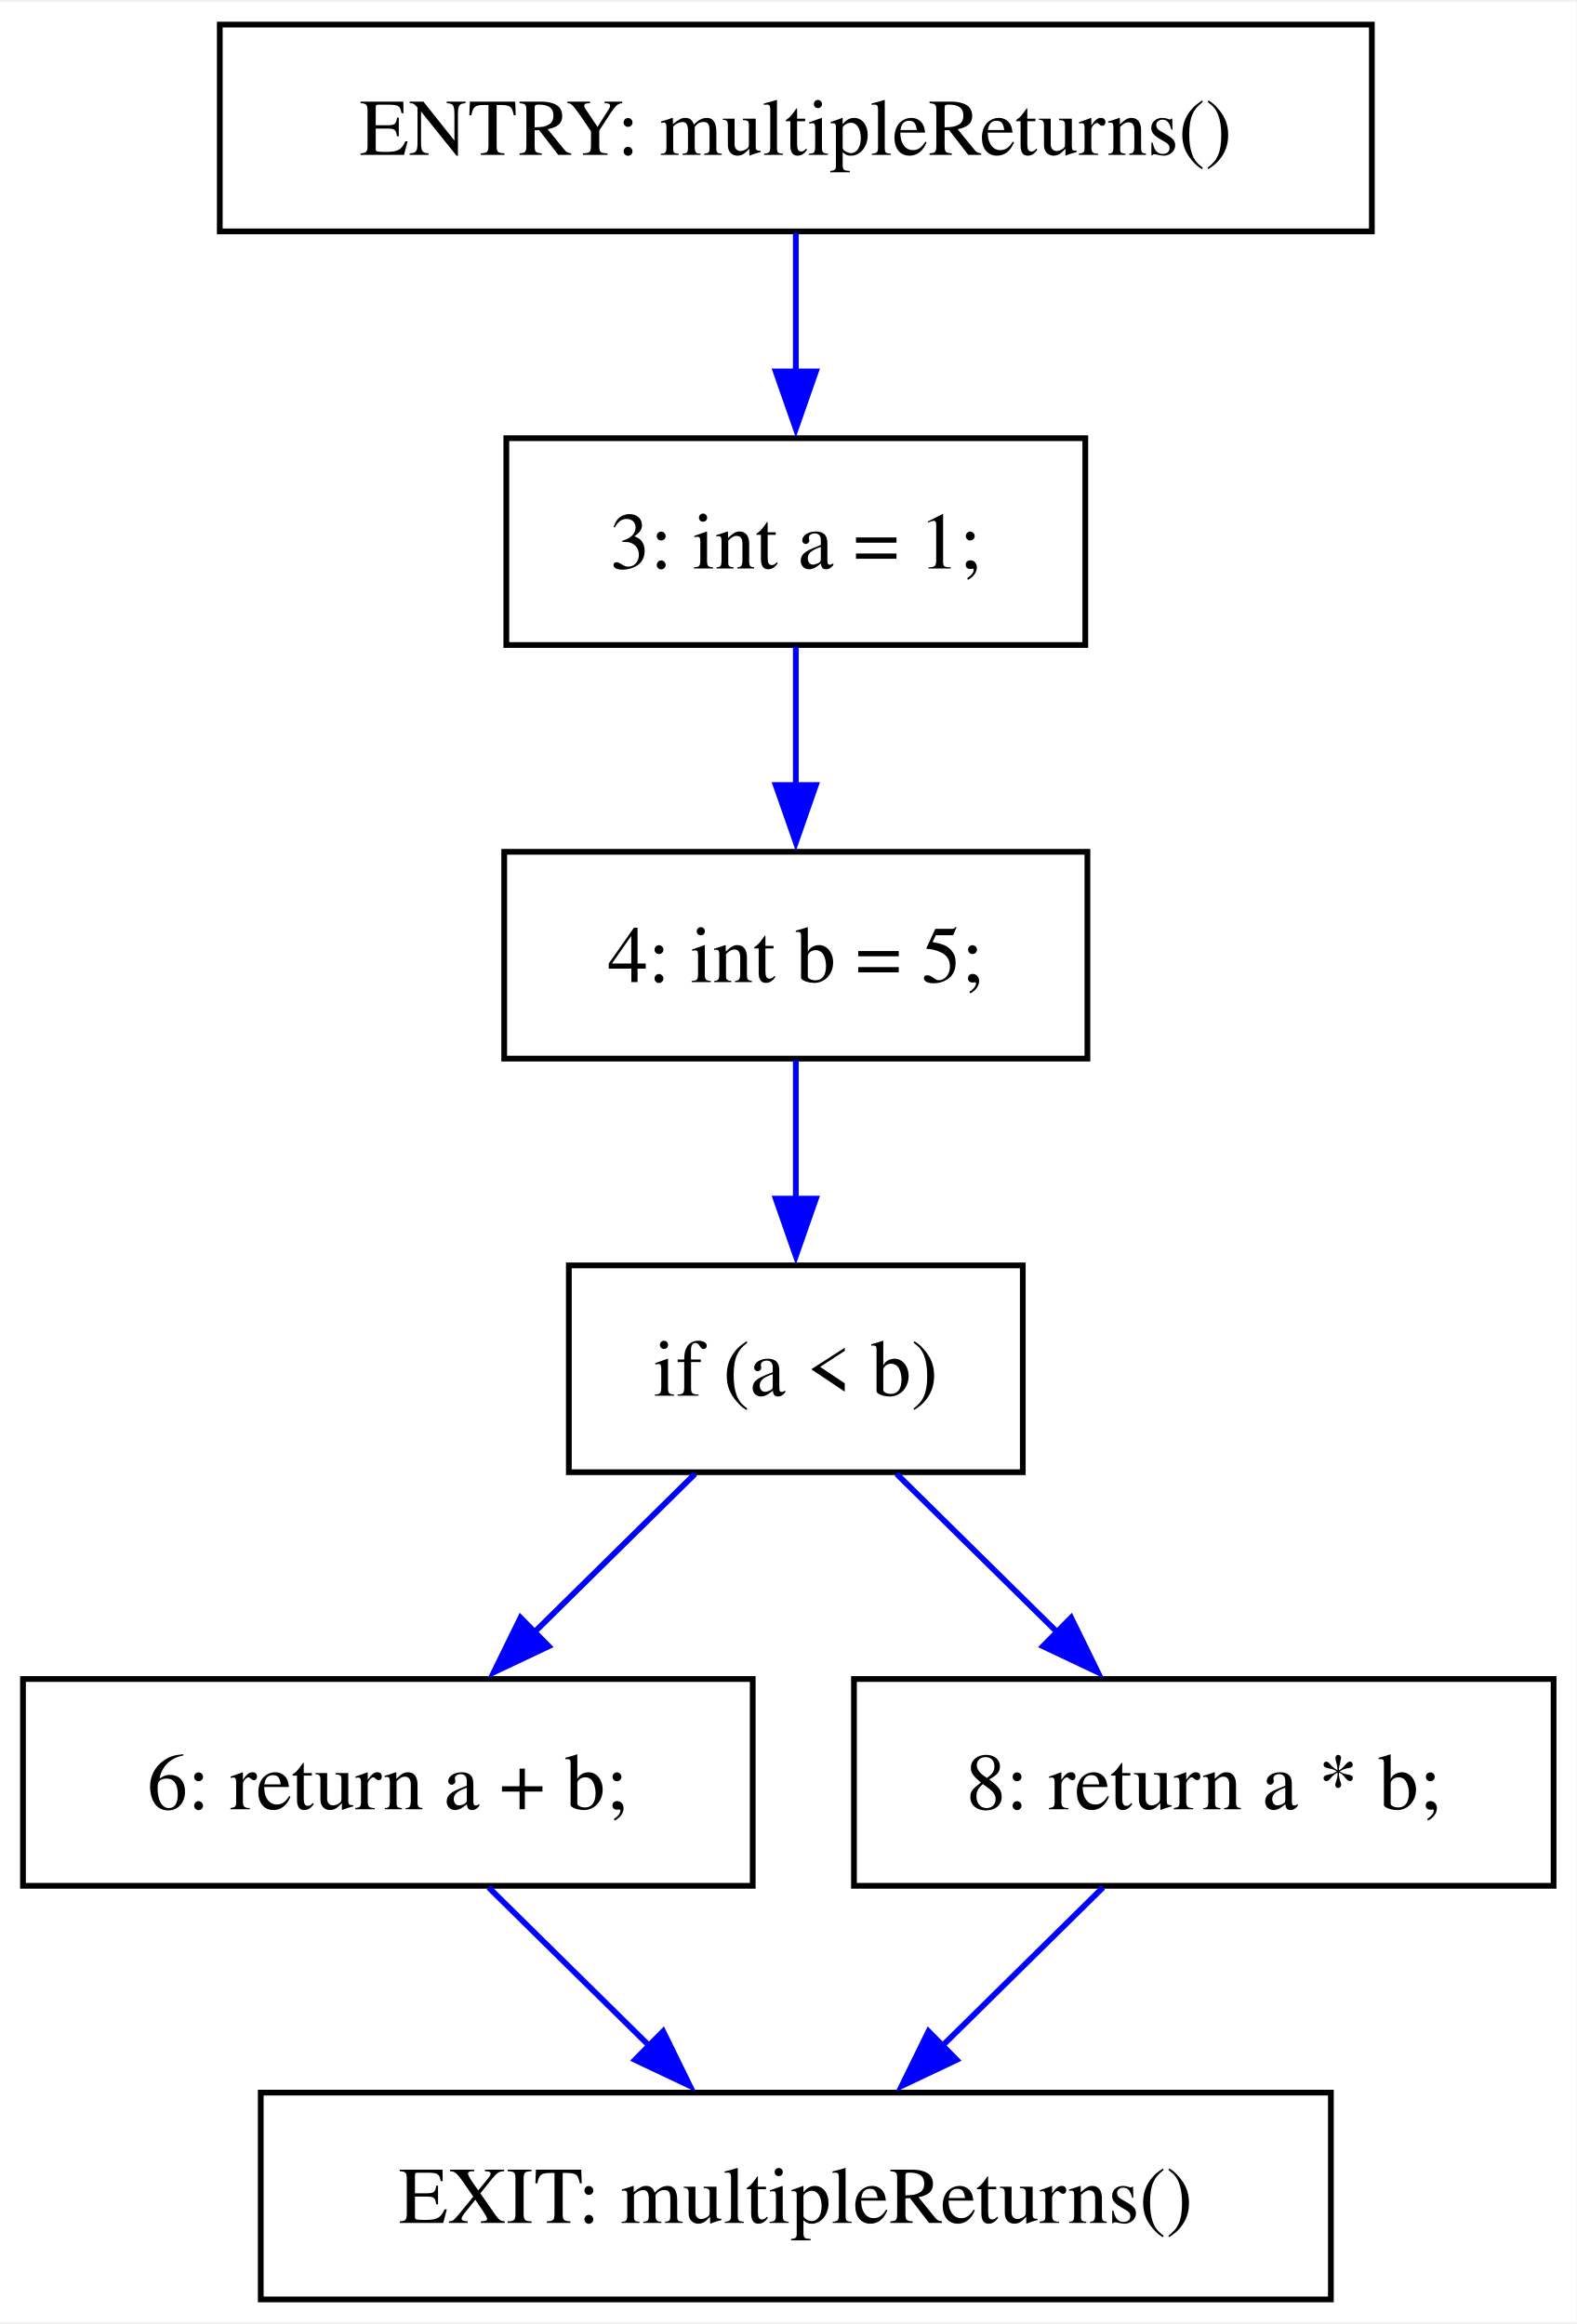
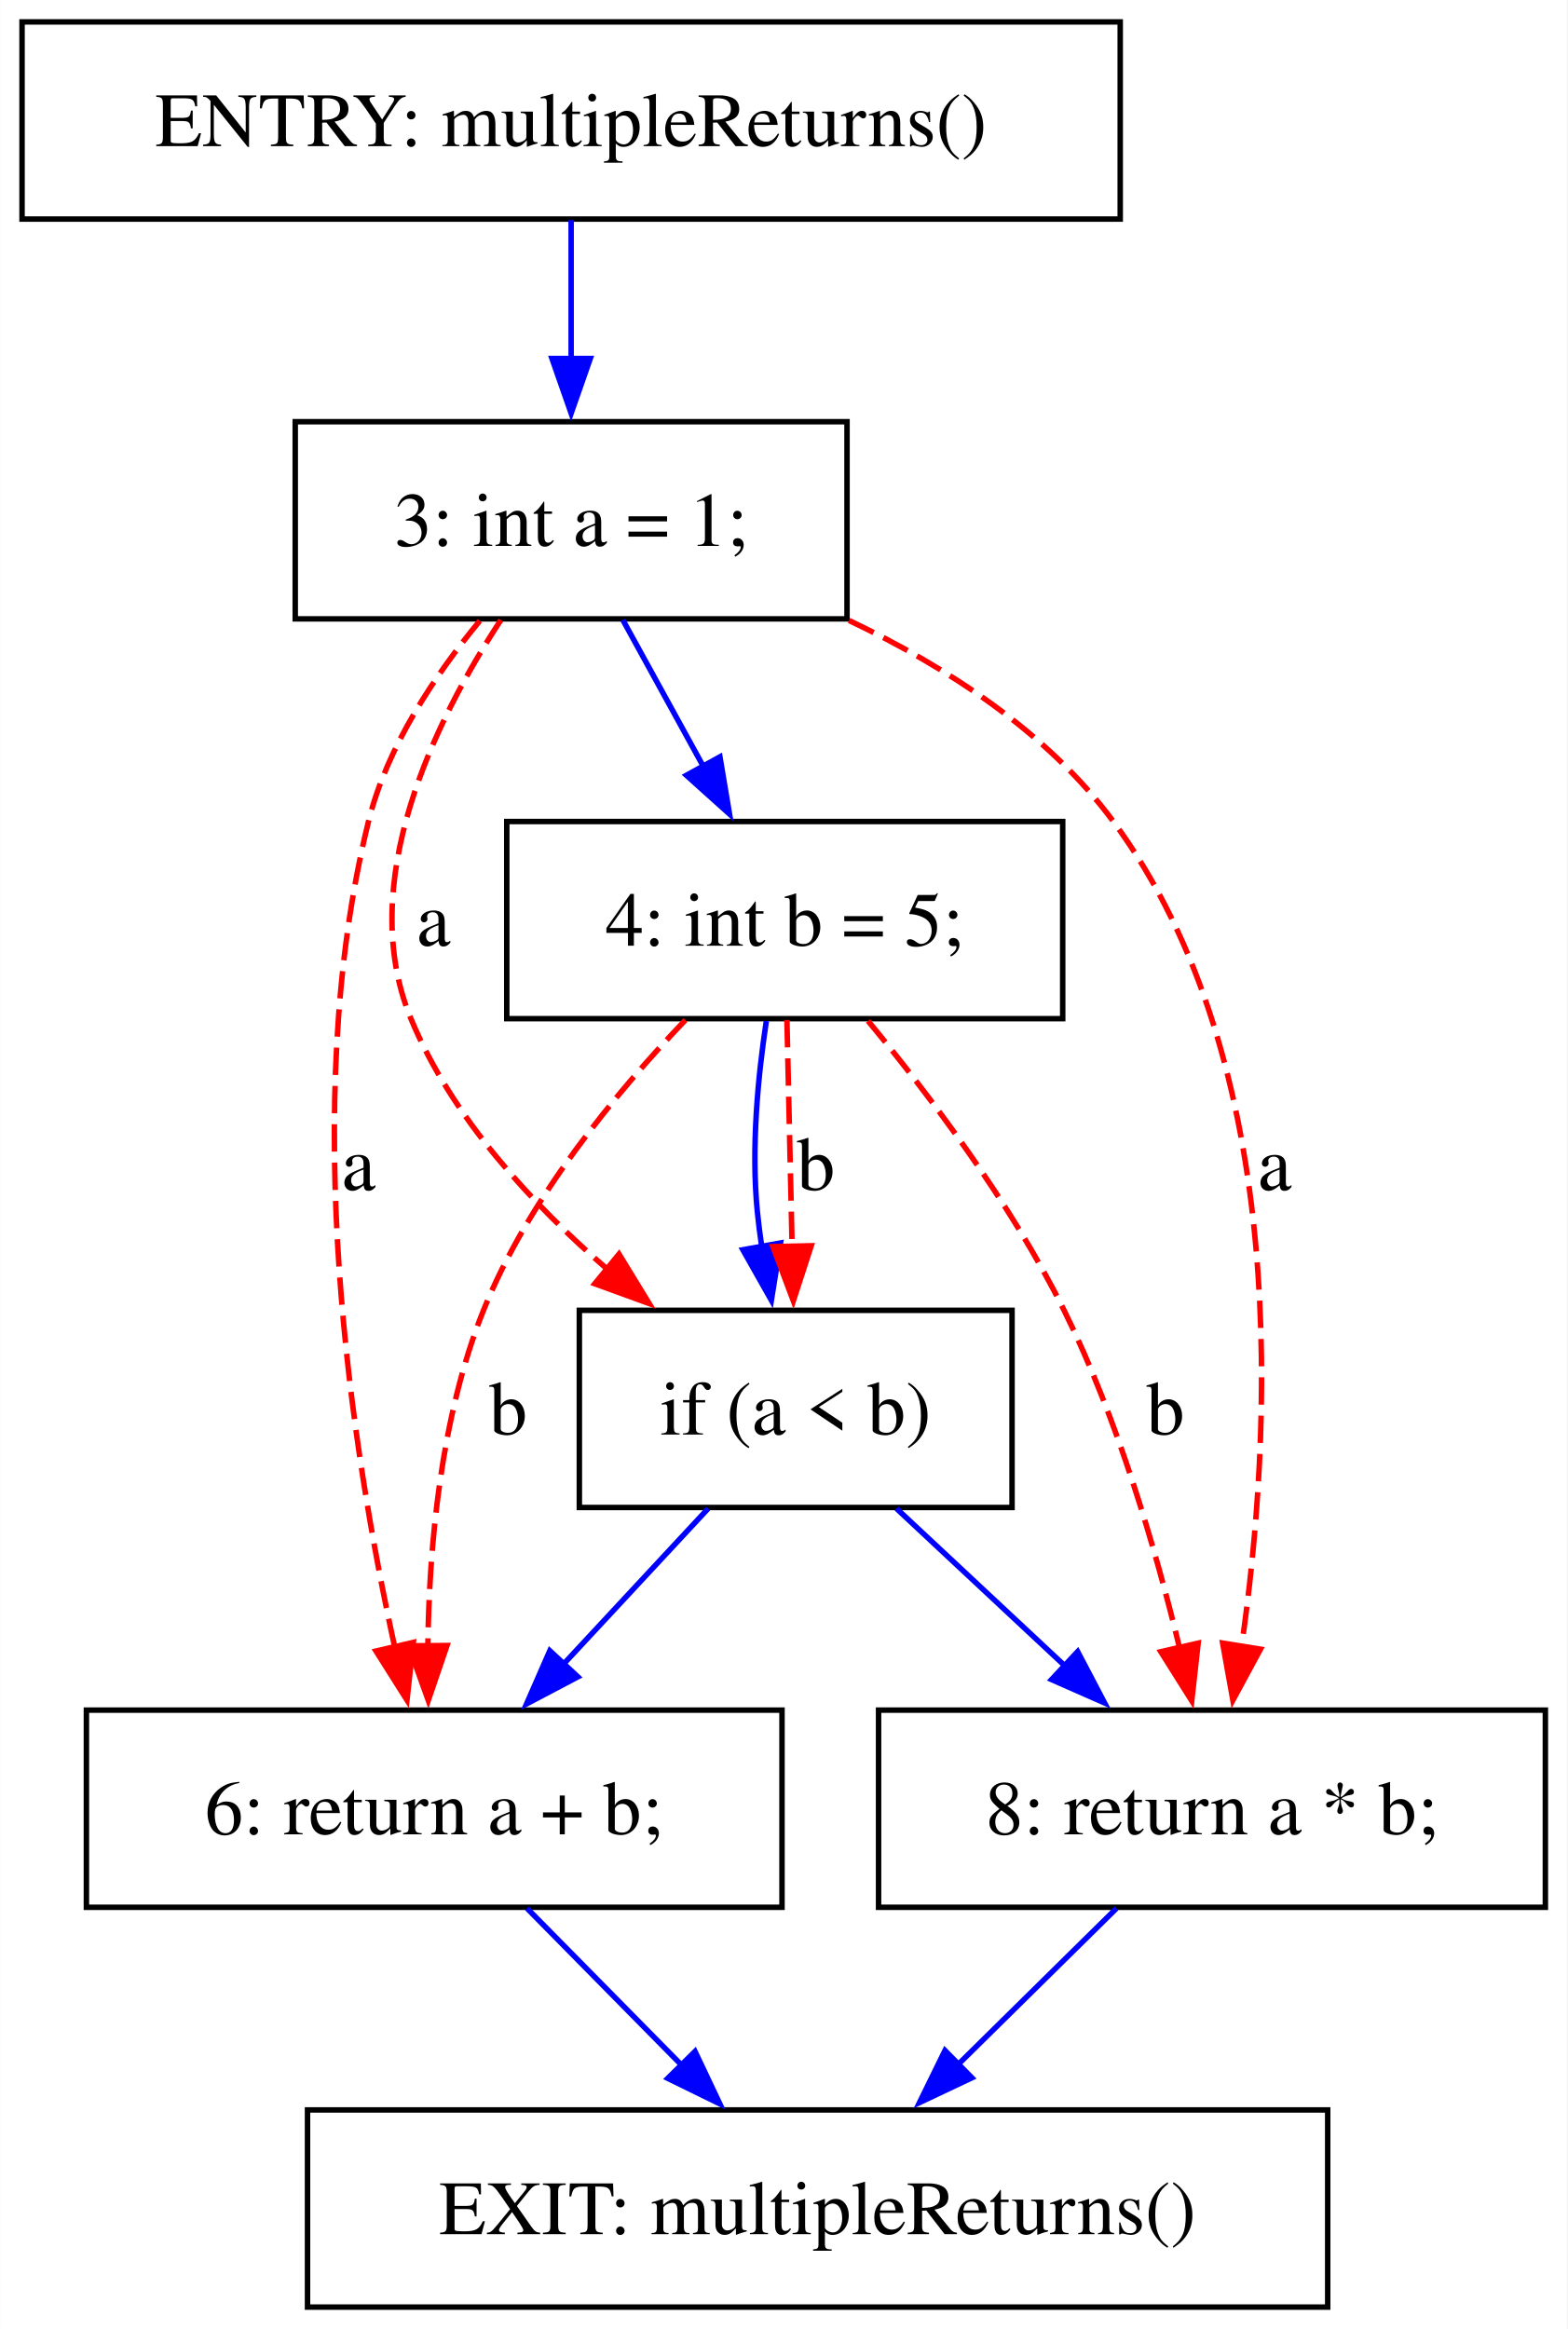
- <svg xmlns="http://www.w3.org/2000/svg" width="274pt" height="404pt" viewBox="0.00 0.00 274.38 404.00">
-   <g id="graph0" class="graph" transform="scale(1 1) rotate(0) translate(4 400)">
-     <polygon fill="white" stroke="none" points="-4,4 -4,-400 270.38,-400 270.38,4 -4,4" />
+ <svg xmlns="http://www.w3.org/2000/svg" width="286pt" height="425pt" viewBox="0.00 0.00 286.12 425.25">
+   <g id="graph0" class="graph" transform="scale(1 1) rotate(0) translate(4 421.25)">
+     <polygon fill="white" stroke="none" points="-4,4 -4,-421.25 282.12,-421.25 282.12,4 -4,4" />
    <g id="node1" class="node">
-       <polygon fill="none" stroke="black" points="234.75,-396 34.25,-396 34.25,-360 234.75,-360 234.75,-396" />
-       <text text-anchor="middle" x="134.5" y="-373.32" font-family="Times,serif" font-size="14.00">ENTRY: multipleReturns()</text>
+       <polygon fill="none" stroke="black" points="200.5,-417.25 0,-417.25 0,-381.25 200.5,-381.25 200.5,-417.25" />
+       <text text-anchor="middle" x="100.25" y="-394.57" font-family="Times,serif" font-size="14.00">ENTRY: multipleReturns()</text>
    </g>
    <g id="node3" class="node">
-       <polygon fill="none" stroke="black" points="184.88,-324 84.12,-324 84.12,-288 184.88,-288 184.88,-324" />
-       <text text-anchor="middle" x="134.5" y="-301.32" font-family="Times,serif" font-size="14.00">3: int a = 1;</text>
+       <polygon fill="none" stroke="black" points="150.62,-344.25 49.88,-344.25 49.88,-308.25 150.62,-308.25 150.62,-344.25" />
+       <text text-anchor="middle" x="100.25" y="-321.57" font-family="Times,serif" font-size="14.00">3: int a = 1;</text>
    </g>
    <g id="edge3" class="edge">
-       <path fill="none" stroke="blue" d="M134.5,-359.7C134.5,-352.41 134.5,-343.73 134.5,-335.54" />
-       <polygon fill="blue" stroke="blue" points="138,-335.62 134.5,-325.62 131,-335.62 138,-335.62" />
+       <path fill="none" stroke="blue" d="M100.25,-381.06C100.25,-373.48 100.25,-364.35 100.25,-355.79" />
+       <polygon fill="blue" stroke="blue" points="103.75,-355.79 100.25,-345.79 96.75,-355.79 103.75,-355.79" />
    </g>
    <g id="node2" class="node">
-       <polygon fill="none" stroke="black" points="227.62,-36 41.38,-36 41.38,0 227.62,0 227.62,-36" />
-       <text text-anchor="middle" x="134.5" y="-13.32" font-family="Times,serif" font-size="14.00">EXIT: multipleReturns()</text>
+       <polygon fill="none" stroke="black" points="238.38,-36 52.12,-36 52.12,0 238.38,0 238.38,-36" />
+       <text text-anchor="middle" x="145.25" y="-13.32" font-family="Times,serif" font-size="14.00">EXIT: multipleReturns()</text>
    </g>
    <g id="node4" class="node">
-       <polygon fill="none" stroke="black" points="185.25,-252 83.75,-252 83.75,-216 185.25,-216 185.25,-252" />
-       <text text-anchor="middle" x="134.5" y="-229.32" font-family="Times,serif" font-size="14.00">4: int b = 5;</text>
+       <polygon fill="none" stroke="black" points="190,-271.25 88.5,-271.25 88.5,-235.25 190,-235.25 190,-271.25" />
+       <text text-anchor="middle" x="139.25" y="-248.57" font-family="Times,serif" font-size="14.00">4: int b = 5;</text>
    </g>
    <g id="edge4" class="edge">
-       <path fill="none" stroke="blue" d="M134.5,-287.7C134.5,-280.41 134.5,-271.73 134.5,-263.54" />
-       <polygon fill="blue" stroke="blue" points="138,-263.62 134.5,-253.62 131,-263.62 138,-263.62" />
+       <path fill="none" stroke="blue" d="M109.69,-308.06C114.1,-300.04 119.45,-290.3 124.38,-281.32" />
+       <polygon fill="blue" stroke="blue" points="127.42,-283.06 129.17,-272.61 121.29,-279.69 127.42,-283.06" />
    </g>
    <g id="node5" class="node">
-       <polygon fill="none" stroke="black" points="174,-180 95,-180 95,-144 174,-144 174,-180" />
-       <text text-anchor="middle" x="134.5" y="-157.32" font-family="Times,serif" font-size="14.00">if (a &lt; b)</text>
+       <polygon fill="none" stroke="black" points="180.75,-182 101.75,-182 101.75,-146 180.75,-146 180.75,-182" />
+       <text text-anchor="middle" x="141.25" y="-159.32" font-family="Times,serif" font-size="14.00">if (a &lt; b)</text>
+     </g>
+     <g id="edge8" class="edge">
+       <path fill="none" stroke="red" stroke-dasharray="5,2" d="M87.42,-308.04C75.41,-289.71 60.75,-259.99 71,-235.25 78.49,-217.17 93.14,-201.32 107.13,-189.27" />
+       <polygon fill="red" stroke="red" points="108.99,-192.27 114.51,-183.23 104.56,-186.85 108.99,-192.27" />
+       <text text-anchor="middle" x="75.12" y="-248.57" font-family="Times,serif" font-size="14.00">a</text>
+     </g>
+     <g id="node6" class="node">
+       <polygon fill="none" stroke="black" points="138.75,-109 11.75,-109 11.75,-73 138.75,-73 138.75,-109" />
+       <text text-anchor="middle" x="75.25" y="-86.33" font-family="Times,serif" font-size="14.00">6: return a + b;</text>
+     </g>
+     <g id="edge9" class="edge">
+       <path fill="none" stroke="red" stroke-dasharray="5,2" d="M83.58,-307.9C75.42,-298.03 66.63,-284.93 63.25,-271.25 50.38,-219.16 60.23,-156.12 68.07,-120.38" />
+       <polygon fill="red" stroke="red" points="71.44,-121.37 70.28,-110.83 64.62,-119.79 71.44,-121.37" />
+       <text text-anchor="middle" x="61.44" y="-203.95" font-family="Times,serif" font-size="14.00">a</text>
+     </g>
+     <g id="node7" class="node">
+       <polygon fill="none" stroke="black" points="278.12,-109 156.38,-109 156.38,-73 278.12,-73 278.12,-109" />
+       <text text-anchor="middle" x="217.25" y="-86.33" font-family="Times,serif" font-size="14.00">8: return a * b;</text>
+     </g>
+     <g id="edge10" class="edge">
+       <path fill="none" stroke="red" stroke-dasharray="5,2" d="M150.99,-307.96C168.74,-299.51 187.23,-287.56 199.25,-271.25 231.9,-226.95 228.17,-158.87 222.65,-120.62" />
+       <polygon fill="red" stroke="red" points="226.11,-120.13 221.07,-110.81 219.2,-121.24 226.11,-120.13" />
+       <text text-anchor="middle" x="228.69" y="-203.95" font-family="Times,serif" font-size="14.00">a</text>
    </g>
    <g id="edge5" class="edge">
-       <path fill="none" stroke="blue" d="M134.5,-215.7C134.5,-208.41 134.5,-199.73 134.5,-191.54" />
-       <polygon fill="blue" stroke="blue" points="138,-191.62 134.5,-181.62 131,-191.62 138,-191.62" />
+       <path fill="none" stroke="blue" d="M135.89,-234.83C134.35,-224.67 133.1,-211.61 134.25,-200 134.46,-197.92 134.73,-195.77 135.05,-193.62" />
+       <polygon fill="blue" stroke="blue" points="138.48,-194.3 136.81,-183.83 131.6,-193.06 138.48,-194.3" />
    </g>
-     <g id="node6" class="node">
-       <polygon fill="none" stroke="black" points="127,-108 0,-108 0,-72 127,-72 127,-108" />
-       <text text-anchor="middle" x="63.5" y="-85.33" font-family="Times,serif" font-size="14.00">6: return a + b;</text>
+     <g id="edge11" class="edge">
+       <path fill="none" stroke="red" stroke-dasharray="5,2" d="M139.65,-235.01C139.92,-223.18 140.28,-207.2 140.6,-193.5" />
+       <polygon fill="red" stroke="red" points="144.09,-193.79 140.82,-183.72 137.09,-193.63 144.09,-193.79" />
+       <text text-anchor="middle" x="144.93" y="-203.95" font-family="Times,serif" font-size="14.00">b</text>
+     </g>
+     <g id="edge12" class="edge">
+       <path fill="none" stroke="red" stroke-dasharray="5,2" d="M121.12,-235.01C108.47,-221.79 92.45,-202.41 84.25,-182 76.41,-162.49 74.31,-138.77 74.09,-120.58" />
+       <polygon fill="red" stroke="red" points="77.59,-120.8 74.17,-110.77 70.59,-120.74 77.59,-120.8" />
+       <text text-anchor="middle" x="88.75" y="-159.32" font-family="Times,serif" font-size="14.00">b</text>
+     </g>
+     <g id="edge13" class="edge">
+       <path fill="none" stroke="red" stroke-dasharray="5,2" d="M154.46,-234.84C165.69,-221.25 180.62,-201.45 190.25,-182 199.99,-162.33 206.95,-138.48 211.36,-120.27" />
+       <polygon fill="red" stroke="red" points="214.73,-121.23 213.56,-110.7 207.91,-119.67 214.73,-121.23" />
+       <text text-anchor="middle" x="208.75" y="-159.32" font-family="Times,serif" font-size="14.00">b</text>
    </g>
    <g id="edge1" class="edge">
-       <path fill="none" stroke="blue" d="M116.95,-143.7C108.52,-135.39 98.27,-125.28 89,-116.14" />
-       <polygon fill="blue" stroke="blue" points="91.5,-113.7 81.93,-109.17 86.59,-118.68 91.5,-113.7" />
-     </g>
-     <g id="node7" class="node">
-       <polygon fill="none" stroke="black" points="266.38,-108 144.62,-108 144.62,-72 266.38,-72 266.38,-108" />
-       <text text-anchor="middle" x="205.5" y="-85.33" font-family="Times,serif" font-size="14.00">8: return a * b;</text>
+       <path fill="none" stroke="blue" d="M125.27,-145.81C117.33,-137.27 107.57,-126.77 98.79,-117.32" />
+       <polygon fill="blue" stroke="blue" points="101.48,-115.08 92.11,-110.14 96.36,-119.84 101.48,-115.08" />
    </g>
    <g id="edge2" class="edge">
-       <path fill="none" stroke="blue" d="M152.05,-143.7C160.48,-135.39 170.73,-125.28 180,-116.14" />
-       <polygon fill="blue" stroke="blue" points="182.41,-118.68 187.07,-109.17 177.5,-113.7 182.41,-118.68" />
+       <path fill="none" stroke="blue" d="M159.65,-145.81C168.91,-137.16 180.32,-126.5 190.53,-116.96" />
+       <polygon fill="blue" stroke="blue" points="192.73,-119.69 197.65,-110.31 187.96,-114.58 192.73,-119.69" />
    </g>
    <g id="edge6" class="edge">
-       <path fill="none" stroke="blue" d="M81.05,-71.7C89.48,-63.39 99.73,-53.28 109,-44.14" />
-       <polygon fill="blue" stroke="blue" points="111.41,-46.68 116.07,-37.17 106.5,-41.7 111.41,-46.68" />
+       <path fill="none" stroke="blue" d="M92.2,-72.81C100.71,-64.18 111.18,-53.56 120.57,-44.03" />
+       <polygon fill="blue" stroke="blue" points="122.87,-46.68 127.4,-37.11 117.89,-41.77 122.87,-46.68" />
    </g>
    <g id="edge7" class="edge">
-       <path fill="none" stroke="blue" d="M187.95,-71.7C179.52,-63.39 169.27,-53.28 160,-44.14" />
-       <polygon fill="blue" stroke="blue" points="162.5,-41.7 152.93,-37.17 157.59,-46.68 162.5,-41.7" />
+       <path fill="none" stroke="blue" d="M199.82,-72.81C191.13,-64.24 180.45,-53.71 170.85,-44.24" />
+       <polygon fill="blue" stroke="blue" points="173.42,-41.87 163.85,-37.34 168.51,-46.85 173.42,-41.87" />
    </g>
  </g>
</svg>
